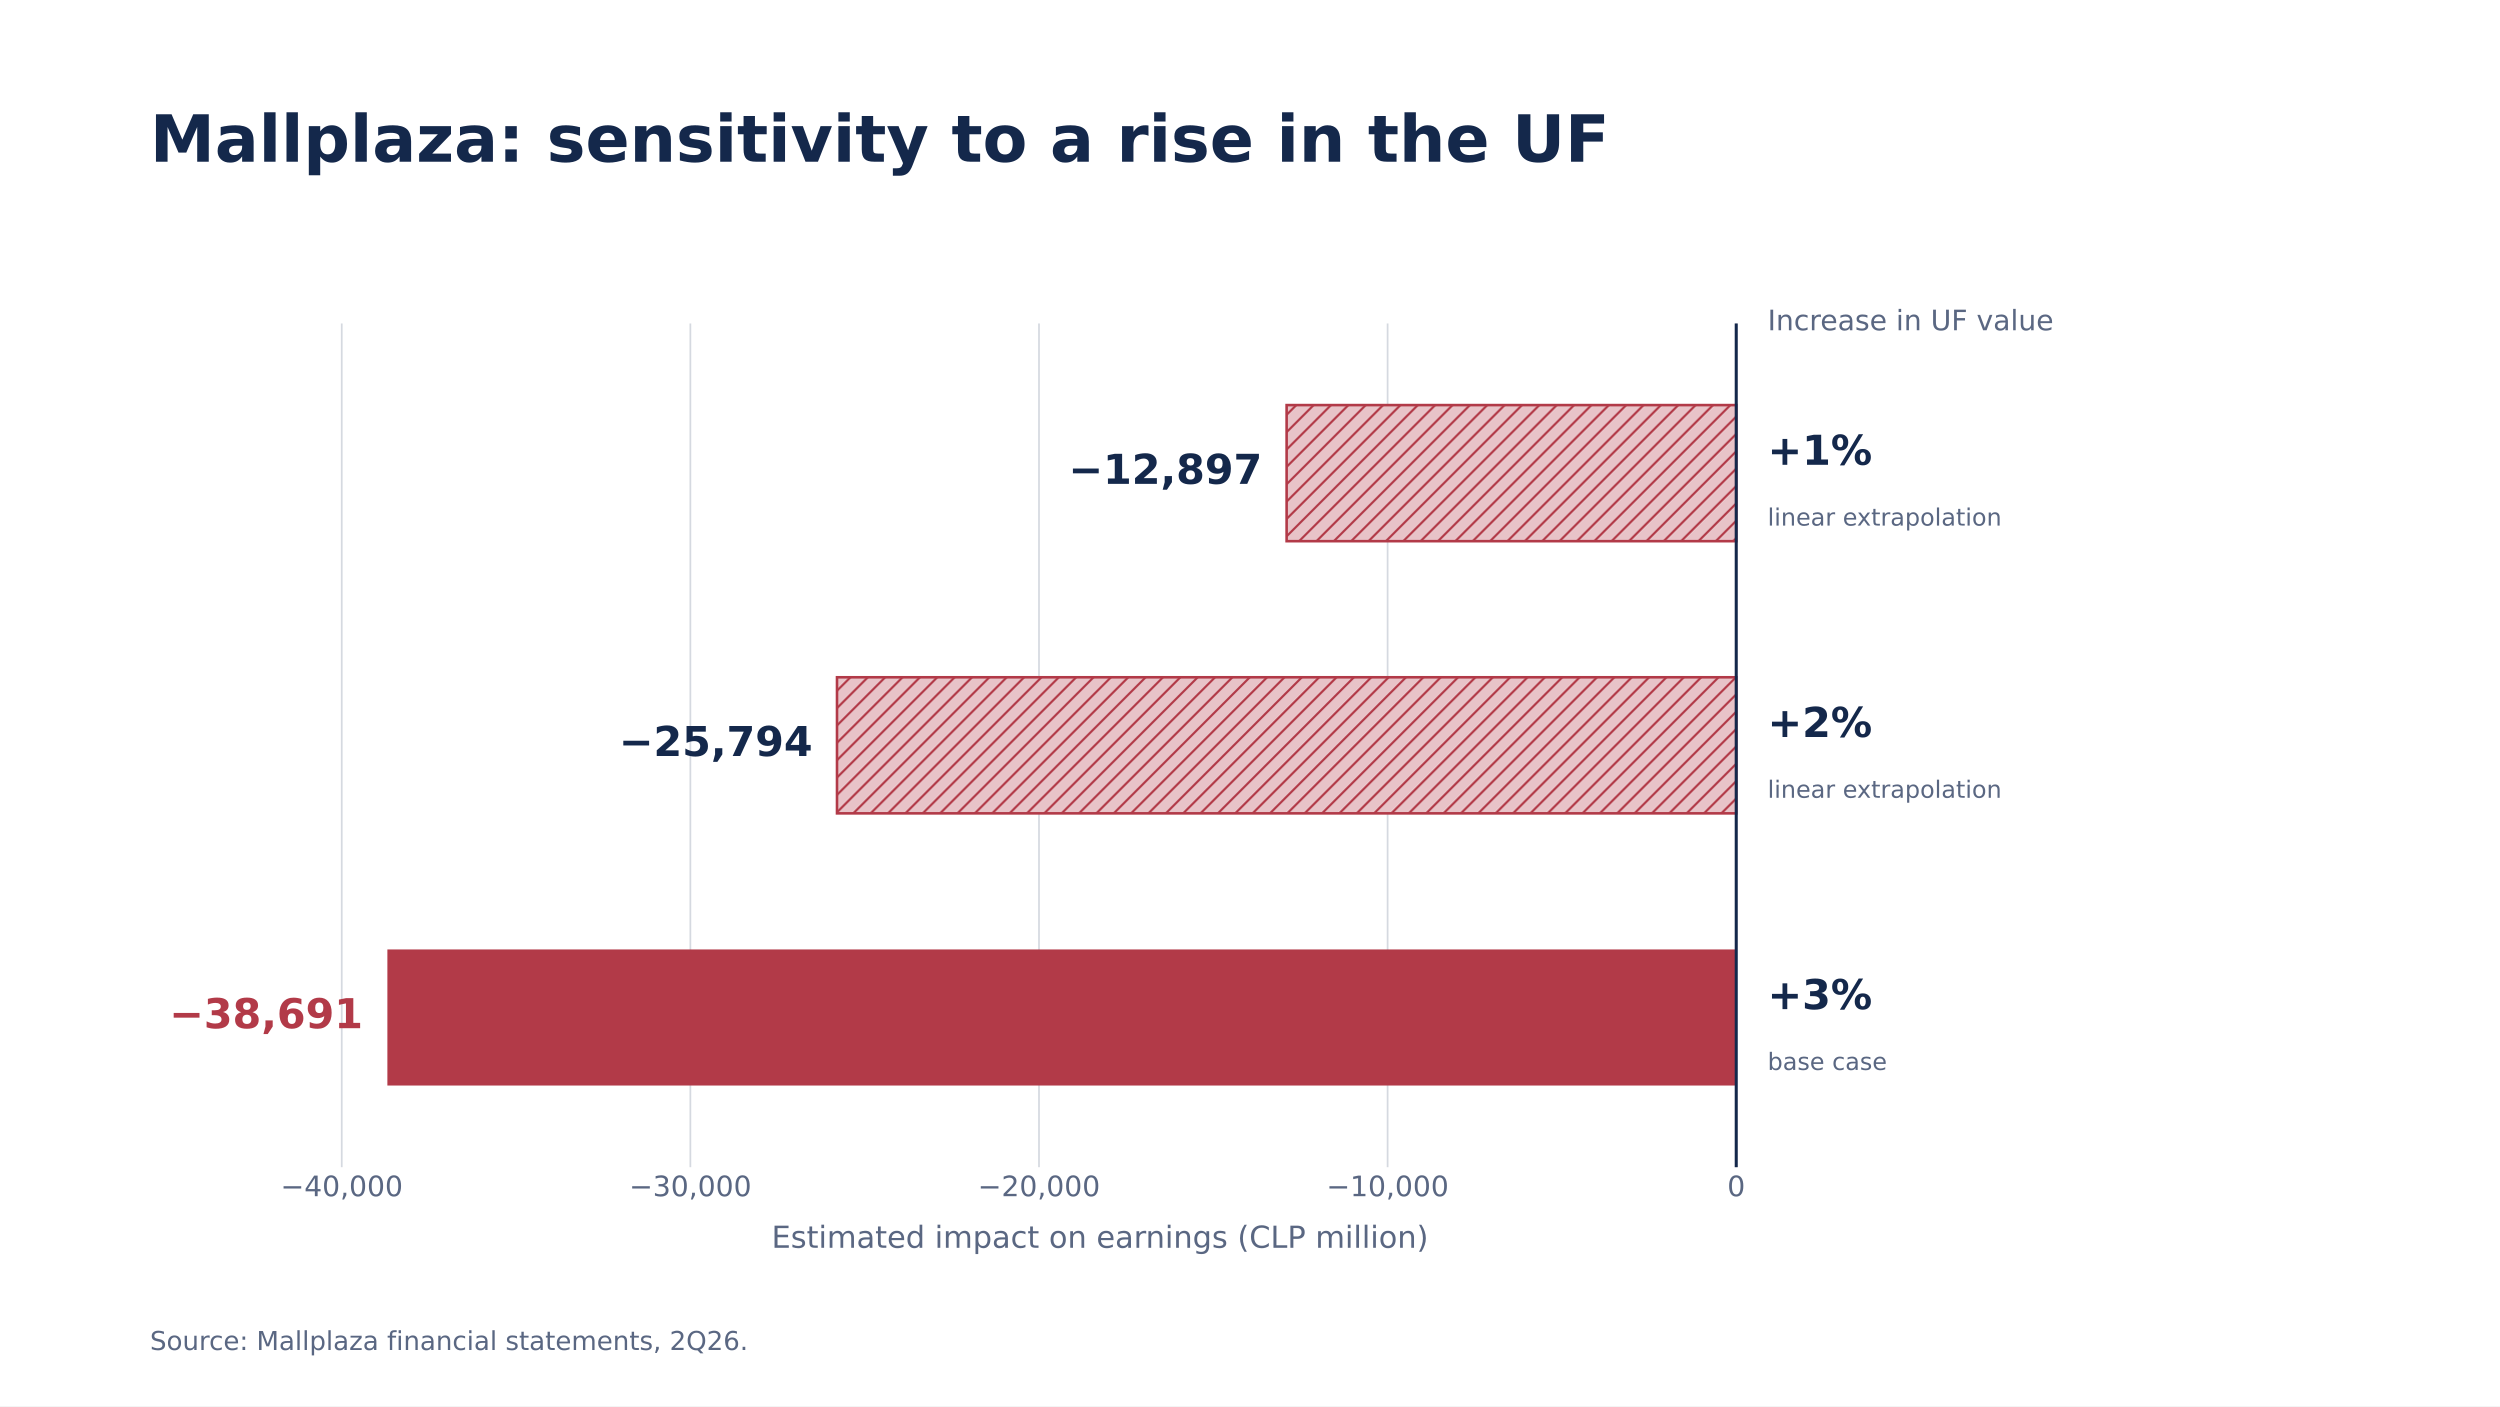
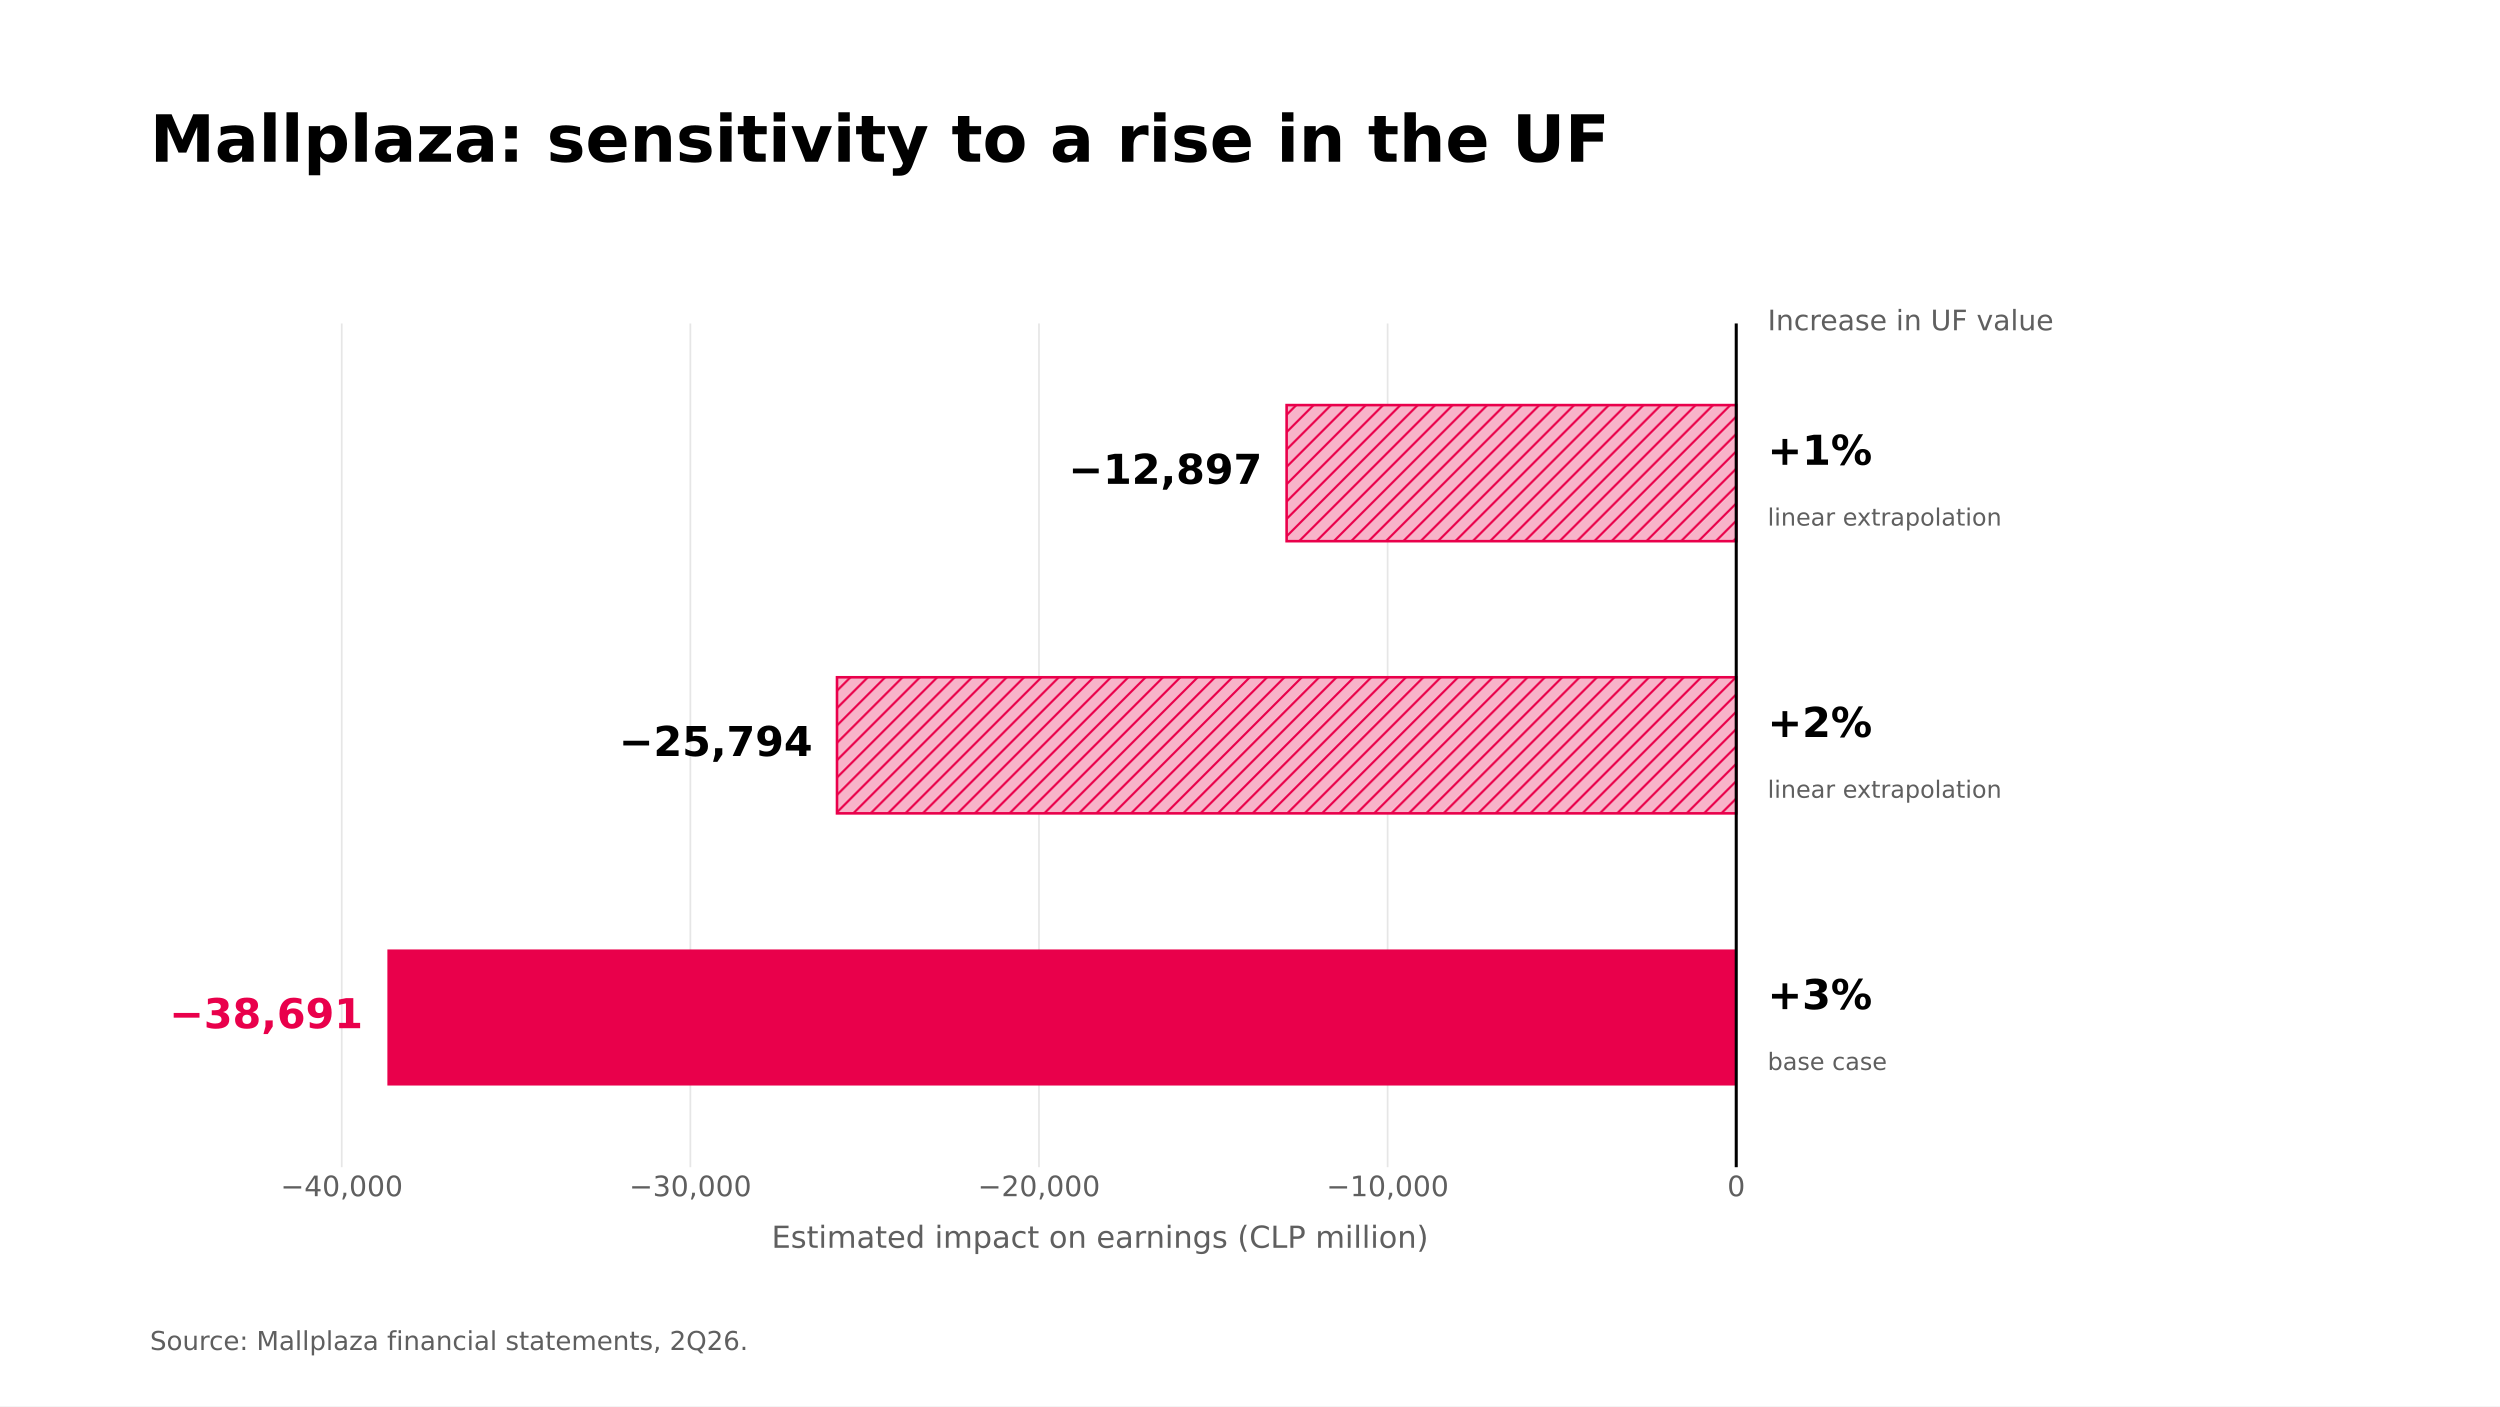
<svg xmlns="http://www.w3.org/2000/svg" width="1152pt" height="648pt" viewBox="0 0 1152 648" version="1.1">
  <defs>
    <style type="text/css">*{stroke-linejoin: round; stroke-linecap: butt}</style>
  </defs>
  <g id="figure_1">
    <g id="patch_1">
      <path d="M 0 648  L 1152 648  L 1152 0  L 0 0  z " style="fill: #ffffff" />
    </g>
    <g id="axes_1">
      <g id="patch_2">
        <path d="M 69.12 537.84  L 944.64 537.84  L 944.64 149.04  L 69.12 149.04  z " style="fill: #ffffff" />
      </g>
      <g id="matplotlib.axis_1">
        <g id="xtick_1">
          <g id="line2d_1">
-             <path d="M 157.475 537.84  L 157.475 149.04  " clip-path="url(#pb563ae8a94)" style="fill: none; stroke: #d5d9e0; stroke-width: 0.8; stroke-linecap: square" />
+             <path d="M 157.475 537.84  L 157.475 149.04  " clip-path="url(#p27616a464f)" style="fill: none; stroke: #e6e6e6; stroke-width: 0.8; stroke-linecap: square" />
          </g>
          <g id="line2d_2" />
          <g id="text_1">
-             <text style="font-size: 13px; font-family: 'DejaVu Sans'; text-anchor: middle; fill: #5a6782" x="157.475" y="551.217" transform="rotate(-0 157.4752 551.217)">−40,000</text>
+             <text style="font-size: 13px; font-family: 'DejaVu Sans'; text-anchor: middle; fill: #5f5f5f" x="157.475" y="551.217" transform="rotate(-0 157.4752 551.217)">−40,000</text>
          </g>
        </g>
        <g id="xtick_2">
          <g id="line2d_3">
-             <path d="M 318.121 537.84  L 318.121 149.04  " clip-path="url(#pb563ae8a94)" style="fill: none; stroke: #d5d9e0; stroke-width: 0.8; stroke-linecap: square" />
+             <path d="M 318.121 537.84  L 318.121 149.04  " clip-path="url(#p27616a464f)" style="fill: none; stroke: #e6e6e6; stroke-width: 0.8; stroke-linecap: square" />
          </g>
          <g id="line2d_4" />
          <g id="text_2">
-             <text style="font-size: 13px; font-family: 'DejaVu Sans'; text-anchor: middle; fill: #5a6782" x="318.121" y="551.217" transform="rotate(-0 318.1211 551.217)">−30,000</text>
+             <text style="font-size: 13px; font-family: 'DejaVu Sans'; text-anchor: middle; fill: #5f5f5f" x="318.121" y="551.217" transform="rotate(-0 318.1211 551.217)">−30,000</text>
          </g>
        </g>
        <g id="xtick_3">
          <g id="line2d_5">
-             <path d="M 478.767 537.84  L 478.767 149.04  " clip-path="url(#pb563ae8a94)" style="fill: none; stroke: #d5d9e0; stroke-width: 0.8; stroke-linecap: square" />
+             <path d="M 478.767 537.84  L 478.767 149.04  " clip-path="url(#p27616a464f)" style="fill: none; stroke: #e6e6e6; stroke-width: 0.8; stroke-linecap: square" />
          </g>
          <g id="line2d_6" />
          <g id="text_3">
-             <text style="font-size: 13px; font-family: 'DejaVu Sans'; text-anchor: middle; fill: #5a6782" x="478.767" y="551.217" transform="rotate(-0 478.767 551.217)">−20,000</text>
+             <text style="font-size: 13px; font-family: 'DejaVu Sans'; text-anchor: middle; fill: #5f5f5f" x="478.767" y="551.217" transform="rotate(-0 478.767 551.217)">−20,000</text>
          </g>
        </g>
        <g id="xtick_4">
          <g id="line2d_7">
-             <path d="M 639.413 537.84  L 639.413 149.04  " clip-path="url(#pb563ae8a94)" style="fill: none; stroke: #d5d9e0; stroke-width: 0.8; stroke-linecap: square" />
+             <path d="M 639.413 537.84  L 639.413 149.04  " clip-path="url(#p27616a464f)" style="fill: none; stroke: #e6e6e6; stroke-width: 0.8; stroke-linecap: square" />
          </g>
          <g id="line2d_8" />
          <g id="text_4">
-             <text style="font-size: 13px; font-family: 'DejaVu Sans'; text-anchor: middle; fill: #5a6782" x="639.413" y="551.217" transform="rotate(-0 639.4128 551.217)">−10,000</text>
+             <text style="font-size: 13px; font-family: 'DejaVu Sans'; text-anchor: middle; fill: #5f5f5f" x="639.413" y="551.217" transform="rotate(-0 639.4128 551.217)">−10,000</text>
          </g>
        </g>
        <g id="xtick_5">
          <g id="line2d_9">
-             <path d="M 800.059 537.84  L 800.059 149.04  " clip-path="url(#pb563ae8a94)" style="fill: none; stroke: #d5d9e0; stroke-width: 0.8; stroke-linecap: square" />
+             <path d="M 800.059 537.84  L 800.059 149.04  " clip-path="url(#p27616a464f)" style="fill: none; stroke: #e6e6e6; stroke-width: 0.8; stroke-linecap: square" />
          </g>
          <g id="line2d_10" />
          <g id="text_5">
-             <text style="font-size: 13px; font-family: 'DejaVu Sans'; text-anchor: middle; fill: #5a6782" x="800.059" y="551.217" transform="rotate(-0 800.0587 551.217)">0</text>
+             <text style="font-size: 13px; font-family: 'DejaVu Sans'; text-anchor: middle; fill: #5f5f5f" x="800.059" y="551.217" transform="rotate(-0 800.0587 551.217)">0</text>
          </g>
        </g>
        <g id="text_6">
-           <text style="font-size: 14px; font-family: 'DejaVu Sans'; text-anchor: middle; fill: #5a6782" x="506.88" y="574.978" transform="rotate(-0 506.88 574.9778)">Estimated impact on earnings (CLP million)</text>
+           <text style="font-size: 14px; font-family: 'DejaVu Sans'; text-anchor: middle; fill: #5f5f5f" x="506.88" y="574.978" transform="rotate(-0 506.88 574.9778)">Estimated impact on earnings (CLP million)</text>
        </g>
      </g>
      <g id="matplotlib.axis_2" />
      <g id="patch_3">
-         <path d="M 800.059 249.375  L 592.874 249.375  L 592.874 186.666  L 800.059 186.666  z " clip-path="url(#pb563ae8a94)" style="fill: url(#h5f5e389ca4); stroke: #b23a48; stroke-width: 1.2; stroke-linejoin: miter" />
+         <path d="M 800.059 249.375  L 592.874 249.375  L 592.874 186.666  L 800.059 186.666  z " clip-path="url(#p27616a464f)" style="fill: url(#h6978b38d62); stroke: #e9004b; stroke-width: 1.2; stroke-linejoin: miter" />
      </g>
      <g id="patch_4">
-         <path d="M 800.059 374.795  L 385.689 374.795  L 385.689 312.085  L 800.059 312.085  z " clip-path="url(#pb563ae8a94)" style="fill: url(#h5f5e389ca4); stroke: #b23a48; stroke-width: 1.2; stroke-linejoin: miter" />
+         <path d="M 800.059 374.795  L 385.689 374.795  L 385.689 312.085  L 800.059 312.085  z " clip-path="url(#p27616a464f)" style="fill: url(#h6978b38d62); stroke: #e9004b; stroke-width: 1.2; stroke-linejoin: miter" />
      </g>
      <g id="patch_5">
-         <path d="M 800.059 500.214  L 178.504 500.214  L 178.504 437.505  L 800.059 437.505  z " clip-path="url(#pb563ae8a94)" style="fill: #b23a48" />
+         <path d="M 800.059 500.214  L 178.504 500.214  L 178.504 437.505  L 800.059 437.505  z " clip-path="url(#p27616a464f)" style="fill: #e9004b" />
      </g>
      <g id="line2d_11">
-         <path d="M 800.059 537.84  L 800.059 149.04  " clip-path="url(#pb563ae8a94)" style="fill: none; stroke: #14284b; stroke-width: 1.4; stroke-linecap: square" />
+         <path d="M 800.059 537.84  L 800.059 149.04  " clip-path="url(#p27616a464f)" style="fill: none; stroke: #000000; stroke-width: 1.4; stroke-linecap: square" />
      </g>
      <g id="text_7">
-         <text style="font-weight: 700; font-size: 19px; font-family: 'DejaVu Sans'; text-anchor: end; fill: #14284b" x="581.629" y="222.956" transform="rotate(-0 581.6285 222.9562)">−12,897</text>
+         <text style="font-weight: 700; font-size: 19px; font-family: 'DejaVu Sans'; text-anchor: end" x="581.629" y="222.956" transform="rotate(-0 581.6285 222.9562)">−12,897</text>
      </g>
      <g id="text_8">
-         <text style="font-weight: 700; font-size: 19px; font-family: 'DejaVu Sans'; text-anchor: start; fill: #14284b" x="814.517" y="214.177" transform="rotate(-0 814.5168 214.1768)">+1%</text>
+         <text style="font-weight: 700; font-size: 19px; font-family: 'DejaVu Sans'; text-anchor: start" x="814.517" y="214.177" transform="rotate(-0 814.5168 214.1768)">+1%</text>
      </g>
      <g id="text_9">
-         <text style="font-size: 11px; font-family: 'DejaVu Sans'; text-anchor: start; fill: #5a6782" x="814.517" y="242.2" transform="rotate(-0 814.5168 242.1998)">linear extrapolation</text>
+         <text style="font-size: 11px; font-family: 'DejaVu Sans'; text-anchor: start; fill: #5f5f5f" x="814.517" y="242.2" transform="rotate(-0 814.5168 242.1998)">linear extrapolation</text>
      </g>
      <g id="text_10">
-         <text style="font-weight: 700; font-size: 19px; font-family: 'DejaVu Sans'; text-anchor: end; fill: #14284b" x="374.444" y="348.376" transform="rotate(-0 374.4435 348.3755)">−25,794</text>
+         <text style="font-weight: 700; font-size: 19px; font-family: 'DejaVu Sans'; text-anchor: end" x="374.444" y="348.376" transform="rotate(-0 374.4435 348.3755)">−25,794</text>
      </g>
      <g id="text_11">
-         <text style="font-weight: 700; font-size: 19px; font-family: 'DejaVu Sans'; text-anchor: start; fill: #14284b" x="814.517" y="339.596" transform="rotate(-0 814.5168 339.5962)">+2%</text>
+         <text style="font-weight: 700; font-size: 19px; font-family: 'DejaVu Sans'; text-anchor: start" x="814.517" y="339.596" transform="rotate(-0 814.5168 339.5962)">+2%</text>
      </g>
      <g id="text_12">
-         <text style="font-size: 11px; font-family: 'DejaVu Sans'; text-anchor: start; fill: #5a6782" x="814.517" y="367.619" transform="rotate(-0 814.5168 367.6191)">linear extrapolation</text>
+         <text style="font-size: 11px; font-family: 'DejaVu Sans'; text-anchor: start; fill: #5f5f5f" x="814.517" y="367.619" transform="rotate(-0 814.5168 367.6191)">linear extrapolation</text>
      </g>
      <g id="text_13">
-         <text style="font-weight: 700; font-size: 19px; font-family: 'DejaVu Sans'; text-anchor: end; fill: #b23a48" x="167.259" y="473.795" transform="rotate(-0 167.2586 473.7949)">−38,691</text>
+         <text style="font-weight: 700; font-size: 19px; font-family: 'DejaVu Sans'; text-anchor: end; fill: #e9004b" x="167.259" y="473.795" transform="rotate(-0 167.2586 473.7949)">−38,691</text>
      </g>
      <g id="text_14">
-         <text style="font-weight: 700; font-size: 19px; font-family: 'DejaVu Sans'; text-anchor: start; fill: #14284b" x="814.517" y="465.016" transform="rotate(-0 814.5168 465.0155)">+3%</text>
+         <text style="font-weight: 700; font-size: 19px; font-family: 'DejaVu Sans'; text-anchor: start" x="814.517" y="465.016" transform="rotate(-0 814.5168 465.0155)">+3%</text>
      </g>
      <g id="text_15">
-         <text style="font-size: 11px; font-family: 'DejaVu Sans'; text-anchor: start; fill: #5a6782" x="814.517" y="493.038" transform="rotate(-0 814.5168 493.0385)">base case</text>
+         <text style="font-size: 11px; font-family: 'DejaVu Sans'; text-anchor: start; fill: #5f5f5f" x="814.517" y="493.038" transform="rotate(-0 814.5168 493.0385)">base case</text>
      </g>
      <g id="text_16">
-         <text style="font-size: 13px; font-family: 'DejaVu Sans'; text-anchor: start; fill: #5a6782" x="814.517" y="152.188" transform="rotate(-0 814.5168 152.1879)">Increase in UF value</text>
+         <text style="font-size: 13px; font-family: 'DejaVu Sans'; text-anchor: start; fill: #5f5f5f" x="814.517" y="152.188" transform="rotate(-0 814.5168 152.1879)">Increase in UF value</text>
      </g>
    </g>
    <g id="text_17">
-       <text style="font-weight: 700; font-size: 30px; font-family: 'DejaVu Sans'; text-anchor: start; fill: #14284b" x="69.12" y="74.52" transform="rotate(-0 69.12 74.52)">Mallplaza: sensitivity to a rise in the UF</text>
+       <text style="font-weight: 700; font-size: 30px; font-family: 'DejaVu Sans'; text-anchor: start" x="69.12" y="74.52" transform="rotate(-0 69.12 74.52)">Mallplaza: sensitivity to a rise in the UF</text>
    </g>
    <g id="text_18">
-       <text style="font-size: 12px; font-family: 'DejaVu Sans'; text-anchor: start; fill: #5a6782" x="69.12" y="622.08" transform="rotate(-0 69.12 622.08)">Source: Mallplaza financial statements, 2Q26.</text>
+       <text style="font-size: 12px; font-family: 'DejaVu Sans'; text-anchor: start; fill: #5f5f5f" x="69.12" y="622.08" transform="rotate(-0 69.12 622.08)">Source: Mallplaza financial statements, 2Q26.</text>
    </g>
  </g>
  <defs>
-     <clipPath id="pb563ae8a94">
+     <clipPath id="p27616a464f">
      <rect x="69.12" y="149.04" width="875.52" height="388.8" />
    </clipPath>
  </defs>
  <defs>
-     <pattern id="h5f5e389ca4" patternUnits="userSpaceOnUse" x="0" y="0" width="72" height="72">
-       <rect x="0" y="0" width="73" height="73" fill="#e8c3c8" />
-       <path d="M -36 36  L 36 -36  M -32 40  L 40 -32  M -28 44  L 44 -28  M -24 48  L 48 -24  M -20 52  L 52 -20  M -16 56  L 56 -16  M -12 60  L 60 -12  M -8 64  L 64 -8  M -4 68  L 68 -4  M 0 72  L 72 0  M 4 76  L 76 4  M 8 80  L 80 8  M 12 84  L 84 12  M 16 88  L 88 16  M 20 92  L 92 20  M 24 96  L 96 24  M 28 100  L 100 28  M 32 104  L 104 32  M 36 108  L 108 36  " style="fill: #b23a48; stroke: #b23a48; stroke-width: 1.0; stroke-linecap: butt; stroke-linejoin: miter" />
+     <pattern id="h6978b38d62" patternUnits="userSpaceOnUse" x="0" y="0" width="72" height="72">
+       <rect x="0" y="0" width="73" height="73" fill="#f8b3c9" />
+       <path d="M -36 36  L 36 -36  M -32 40  L 40 -32  M -28 44  L 44 -28  M -24 48  L 48 -24  M -20 52  L 52 -20  M -16 56  L 56 -16  M -12 60  L 60 -12  M -8 64  L 64 -8  M -4 68  L 68 -4  M 0 72  L 72 0  M 4 76  L 76 4  M 8 80  L 80 8  M 12 84  L 84 12  M 16 88  L 88 16  M 20 92  L 92 20  M 24 96  L 96 24  M 28 100  L 100 28  M 32 104  L 104 32  M 36 108  L 108 36  " style="fill: #e9004b; stroke: #e9004b; stroke-width: 1.0; stroke-linecap: butt; stroke-linejoin: miter" />
    </pattern>
  </defs>
</svg>
